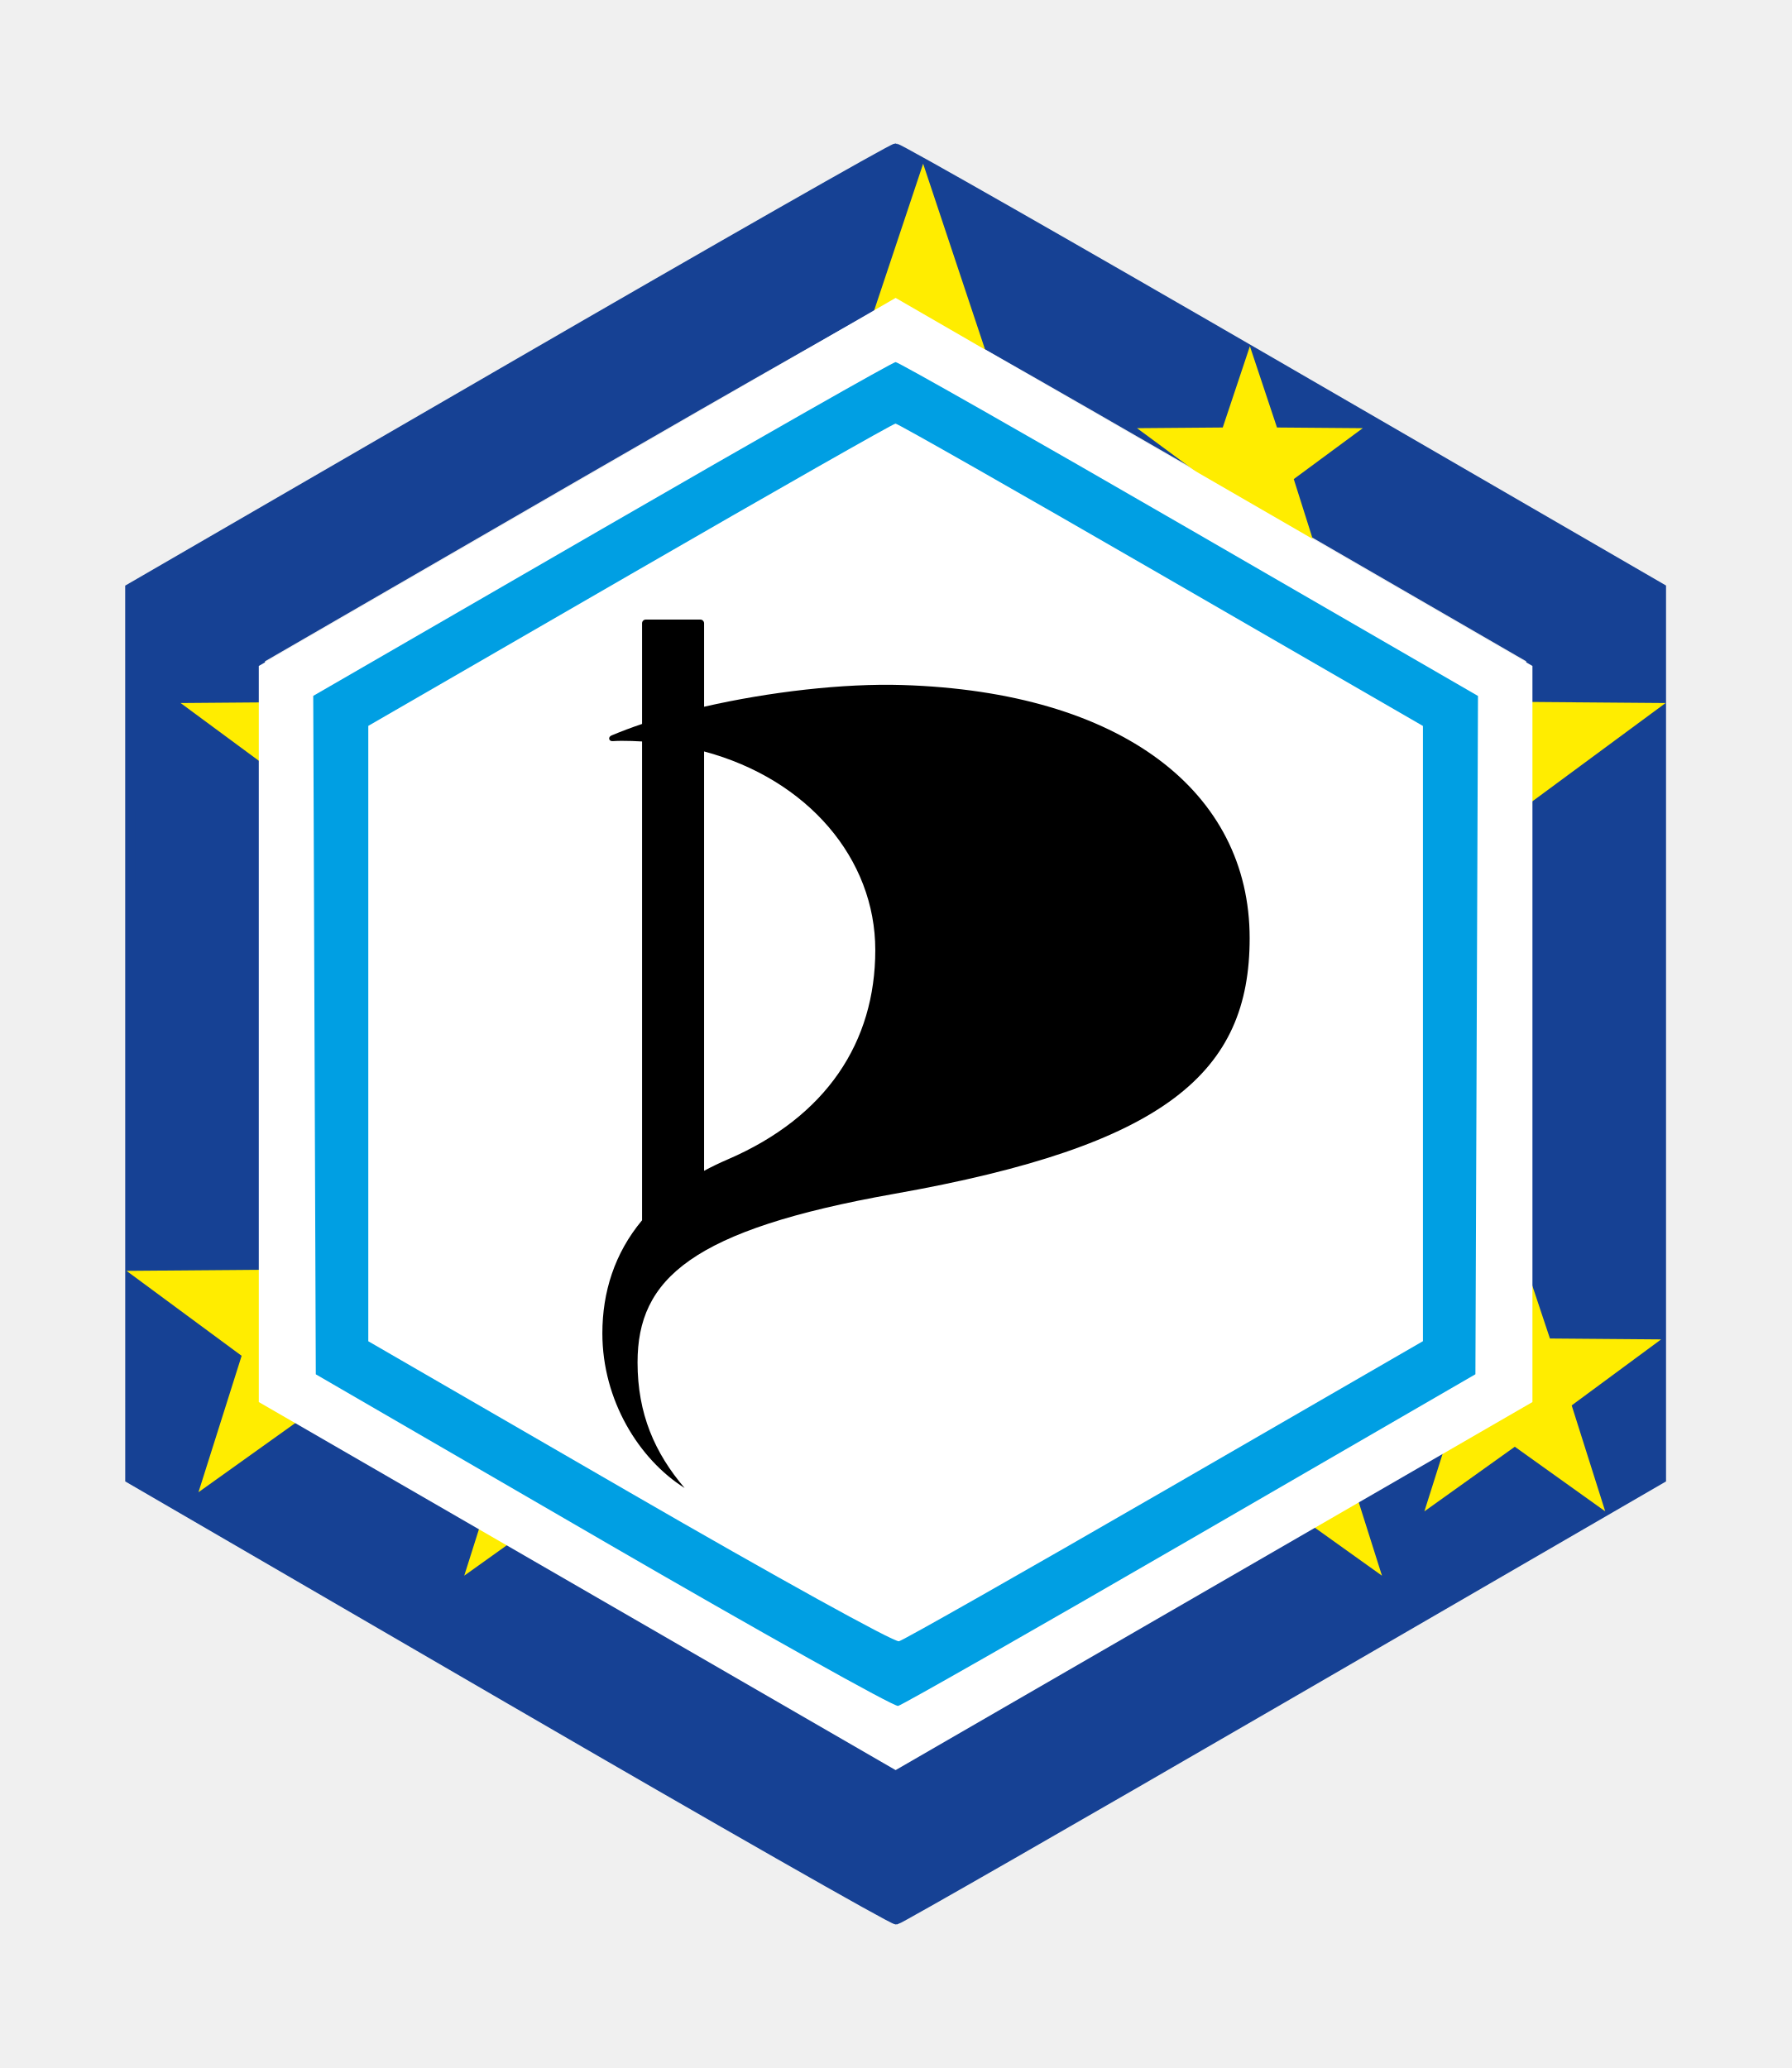
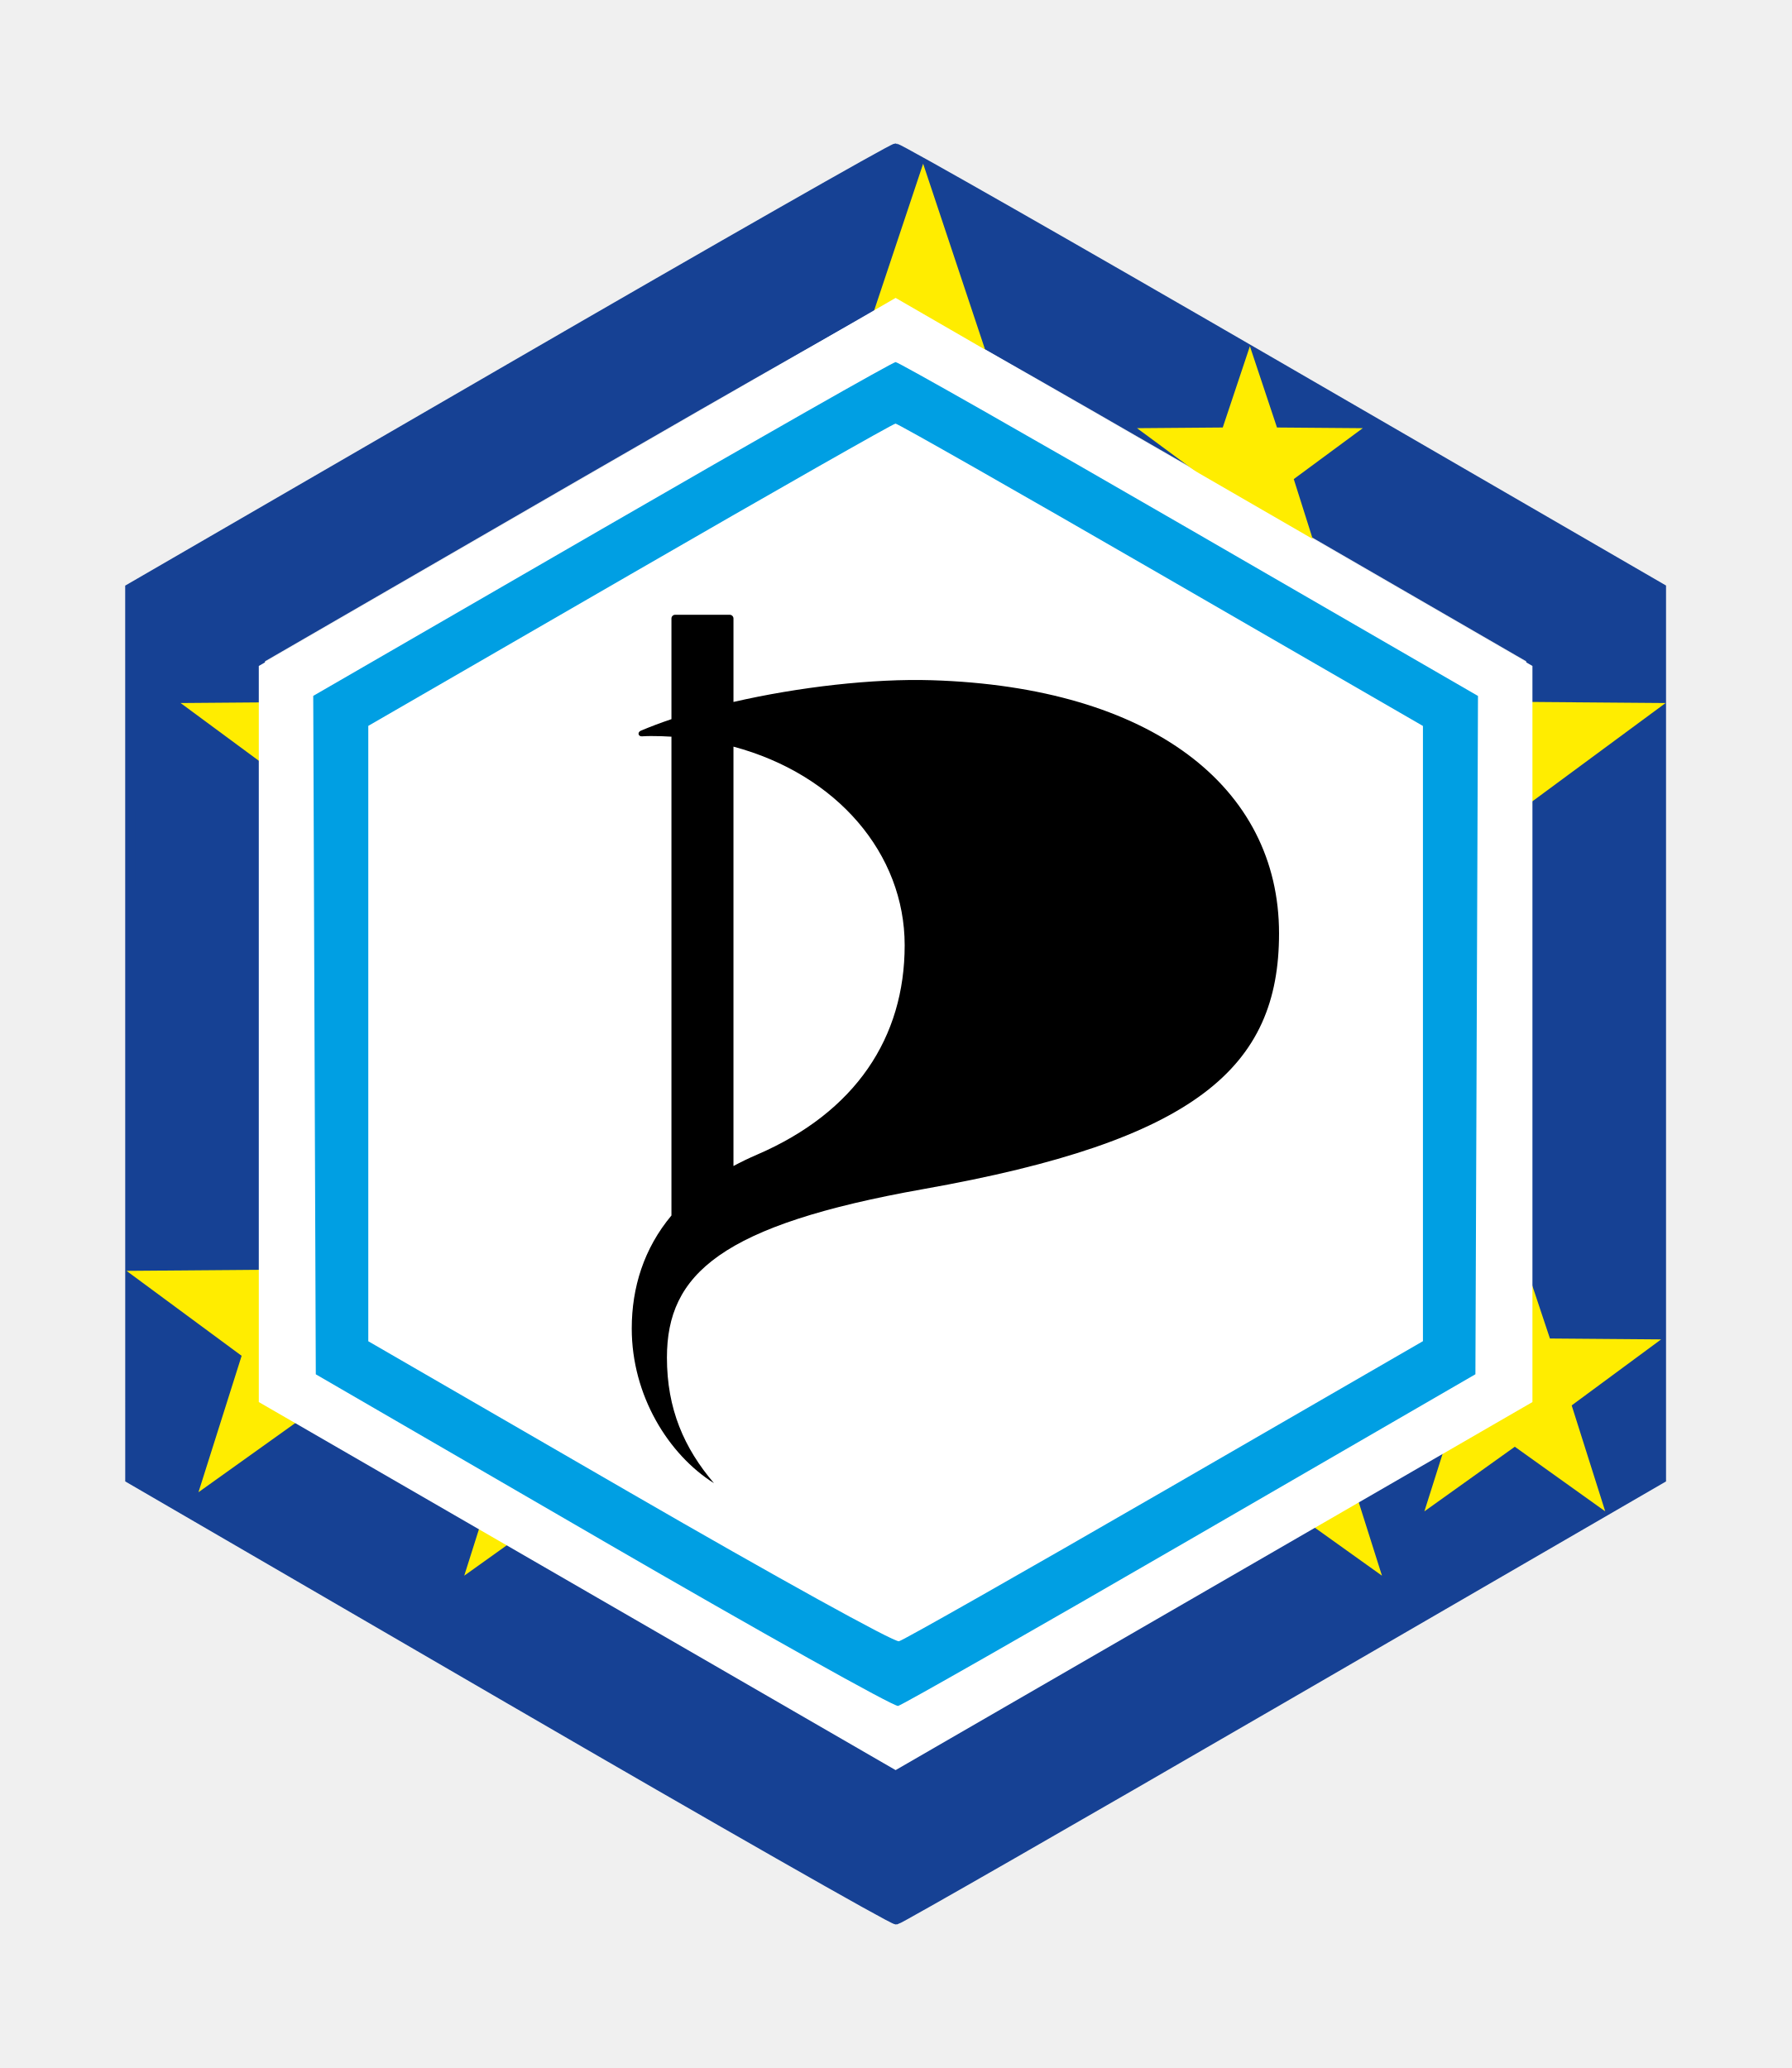
<svg xmlns="http://www.w3.org/2000/svg" version="1.1" id="svg4823" viewBox="0 0 181 209" height="209" width="181">
  <defs id="defs4825" />
  <g transform="translate(0,-843.3622)" id="layer1">
    <g transform="translate(-1.423881,1.060942)" id="g4861">
-       <path id="path4801" d="m 52.997,1014.061 -38.422,-22.328 -0.002,-44.98 -0.002,-44.98 38.378,-22.237 c 21.108,-12.23 38.65,-22.237 38.982,-22.237 0.332,0 17.87,10.004 38.974,22.232 l 38.371,22.232 -2e-5,44.985 -2e-5,44.985 -38.357,22.237 c -21.096,12.231 -38.614,22.278 -38.928,22.328 -0.314,0.05 -17.861,-9.957 -38.993,-22.237 z m 71.177,-11.686 31.747,-18.41 0.112,-37.558 0.112,-37.558 -31.819,-18.405 c -17.5,-10.123 -32.082,-18.405 -32.403,-18.405 -0.321,0 -14.903,8.282 -32.403,18.405 l -31.819,18.405 0.112,37.556 0.112,37.556 31.747,18.412 c 17.461,10.126 31.974,18.412 32.251,18.412 0.277,3e-4 14.79,-8.284 32.251,-18.409 z" style="opacity:1;fill:#164194;fill-opacity:1;stroke:#164194;stroke-width:0.994;stroke-opacity:1" />
-       <g id="g3490" transform="matrix(0.4700571,0,0,0.4700599,-87.41494,817.4553)">
-         <polygon style="fill:#ffed00" points="457.684,162.72 442.689,173.437 448.248,155.863 433.421,144.918 451.85,144.77 457.684,127.292 463.508,144.77 481.944,144.918 467.114,155.863 472.677,173.437 " id="polygon3492" />
+       <path style="opacity:1;fill:#ffffff;fill-opacity:1;stroke:none" id="path4713-9" d="m 156.274,983.998 -64.35,37.197 -64.35,-37.197 0,-74.393 64.35,-37.197 64.35,37.197 z" />
+       <path style="opacity:1;fill:#ffffff;fill-opacity:1;stroke:none" id="path4713-9-2-3" d="m 145.204,977.599 -53.28,30.798 -53.28,-30.798 0,-61.595 53.28,-30.798 53.28,30.798 z" />
+       <g transform="translate(0,5.1672516e-6)" id="g4861-5">
+         <path id="path4801" d="m 52.997,1014.061 -38.422,-22.328 -0.002,-44.98 -0.002,-44.98 38.378,-22.237 c 21.108,-12.23 38.65,-22.237 38.982,-22.237 0.332,0 17.87,10.004 38.974,22.232 l 38.371,22.232 -2e-5,44.985 -2e-5,44.985 -38.357,22.237 c -21.096,12.231 -38.614,22.278 -38.928,22.328 -0.314,0.05 -17.861,-9.957 -38.993,-22.237 z m 71.177,-11.686 31.747,-18.41 0.112,-37.558 0.112,-37.558 -31.819,-18.405 c -17.5,-10.123 -32.082,-18.405 -32.403,-18.405 -0.321,0 -14.903,8.282 -32.403,18.405 l -31.819,18.405 0.112,37.556 0.112,37.556 31.747,18.412 c 17.461,10.126 31.974,18.412 32.251,18.412 0.277,3e-4 14.79,-8.284 32.251,-18.409 z" style="opacity:1;fill:#164194;fill-opacity:1;stroke:#164194;stroke-width:0.994;stroke-opacity:1" />
+         <g id="g3490" transform="matrix(0.4700571,0,0,0.4700599,-87.41494,817.4553)">
+           <polygon style="fill:#ffed00" points="467.114,155.863 472.677,173.437 457.684,162.72 442.689,173.437 448.248,155.863 433.421,144.918 451.85,144.77 457.684,127.292 463.508,144.77 481.944,144.918 " id="polygon3492" />
+         </g>
+         <g id="g3490-3-1" transform="matrix(0.7844972,0,0,0.7845018,-325.8095,857.0501)">
+           <polygon style="fill:#ffed00" points="433.421,144.918 451.85,144.77 457.684,127.292 463.508,144.77 481.944,144.918 467.114,155.863 472.677,173.437 457.684,162.72 442.689,173.437 448.248,155.863 " id="polygon3492-2-4" />
+         </g>
+         <g id="g3490-3-17" transform="matrix(3.092395,0,0,3.092414,-1320.635,465.2068)">
+           <polygon style="fill:#ffed00" points="448.248,155.863 433.421,144.918 451.85,144.77 457.684,127.292 463.508,144.77 481.944,144.918 467.114,155.863 472.677,173.437 457.684,162.72 442.689,173.437 " id="polygon3492-2-7" />
+         </g>
+         <g id="g3490-3-3" transform="matrix(0.6093687,0,0,0.6093723,-124.4062,889.3571)">
+           <polygon style="fill:#ffed00" points="457.684,127.292 463.508,144.77 481.944,144.918 467.114,155.863 472.677,173.437 457.684,162.72 442.689,173.437 448.248,155.863 433.421,144.918 451.85,144.77 " id="polygon3492-2-5" />
+         </g>
+         <path d="m 224.351,389.821 -74.498,43.012 -74.498,-43.012 0,-86.023 74.498,-43.012 74.498,43.012 z" id="path4713-9-4" style="opacity:1;fill:#ffffff;fill-opacity:1;stroke:none" transform="matrix(0.8637728,0,0,0.8648017,-37.5149,646.8803)" />
+         <path d="m 224.351,389.821 -74.498,43.012 -74.498,-43.012 0,-86.023 74.498,-43.012 74.498,43.012 z" id="path4713-9-2-3-2" style="opacity:1;fill:#ffffff;fill-opacity:1;stroke:none" transform="matrix(0.7151797,0,0,0.7160317,-15.24781,698.4751)" />
+         <path id="path4803" d="m 62.377,998.037 -29.042,-16.843 -0.13,-34.282 -0.13,-34.282 29.171,-16.866 c 16.044,-9.276 29.399,-16.867 29.677,-16.869 0.278,-0.002 13.632,7.589 29.677,16.869 l 29.171,16.873 -0.13,34.276 -0.13,34.276 -28.789,16.674 c -15.834,9.171 -29.13,16.751 -29.547,16.846 -0.417,0.095 -13.826,-7.407 -29.799,-16.671 z m 56.782,-5.133 26.05,-15.058 0,-31.088 0,-31.088 -26.44,-15.278 C 104.228,891.989 92.143,885.113 91.915,885.113 c -0.228,0 -12.309,6.873 -26.846,15.274 l -26.43,15.274 0,31.096 0,31.096 26.39,15.266 c 14.875,8.605 26.759,15.174 27.235,15.054 0.465,-0.117 12.568,-6.988 26.895,-15.27 z" style="opacity:1;fill:#009fe3;fill-opacity:1;stroke:none" />
      </g>
-       <g id="g3490-3-1" transform="matrix(0.7844972,0,0,0.7845018,-325.8095,857.0501)">
-         <polygon style="fill:#ffed00" points="457.684,127.292 463.508,144.77 481.944,144.918 467.114,155.863 472.677,173.437 457.684,162.72 442.689,173.437 448.248,155.863 433.421,144.918 451.85,144.77 " id="polygon3492-2-4" />
+       <g id="g3504-5-4" transform="matrix(0.4920039,0,0,0.4920039,-92.92316,810.3204)">
+         <path id="path3506-3-1" d="m 383.135,204.728 c 45.095,1.401 71.316,21.923 71.316,52.016 0,27.513 -17.008,42.568 -72.991,52.5 -41.696,7.409 -52.725,17.462 -52.725,34.635 0,10.523 3.516,18.574 9.667,25.793 -9.366,-5.886 -16.893,-18.028 -16.893,-31.771 0,-8.442 2.494,-16.447 8.153,-23.223 l 0,-98.354 c -1.39,-0.09 -2.8,-0.131 -4.235,-0.131 -0.624,0 -1.233,0.028 -1.825,0.061 -0.766,0.051 -1,-0.835 -0.201,-1.172 1.935,-0.811 4.024,-1.607 6.261,-2.358 l 0,-20.674 c 0,-0.421 0.331,-0.767 0.765,-0.767 l 11.207,0 c 0.422,0 0.767,0.346 0.767,0.767 l 0,17.141 c 13.392,-3.075 28.708,-4.839 40.734,-4.463 M 342.4,304.515 c 1.521,-0.823 3.15,-1.606 4.85,-2.339 20.276,-8.74 30.313,-24.1 30.313,-43.009 0,-18.755 -13.859,-35.087 -35.163,-40.797 l 0,86.145 z" />
      </g>
-       <g id="g3490-3-17" transform="matrix(3.092395,0,0,3.092414,-1320.635,465.2068)">
-         <polygon style="fill:#ffed00" points="451.85,144.77 457.684,127.292 463.508,144.77 481.944,144.918 467.114,155.863 472.677,173.437 457.684,162.72 442.689,173.437 448.248,155.863 433.421,144.918 " id="polygon3492-2-7" />
-       </g>
-       <g id="g3490-3-3" transform="matrix(0.6093687,0,0,0.6093723,-124.4062,889.3571)">
-         <polygon style="fill:#ffed00" points="481.944,144.918 467.114,155.863 472.677,173.437 457.684,162.72 442.689,173.437 448.248,155.863 433.421,144.918 451.85,144.77 457.684,127.292 463.508,144.77 " id="polygon3492-2-5" />
-       </g>
-       <path transform="matrix(0.8637728,0,0,0.8648017,-37.5149,646.8803)" d="m 224.351,389.821 -74.498,43.012 -74.498,-43.012 0,-86.023 74.498,-43.012 74.498,43.012 z" id="path4713-9-4" style="opacity:1;fill:#ffffff;fill-opacity:1;stroke:none" />
-       <path transform="matrix(0.7151797,0,0,0.7160317,-15.24781,698.4751)" d="m 224.351,389.821 -74.498,43.012 -74.498,-43.012 0,-86.023 74.498,-43.012 74.498,43.012 z" id="path4713-9-2-3-2" style="opacity:1;fill:#ffffff;fill-opacity:1;stroke:none" />
-       <g transform="matrix(0.492001,0,0,0.4920039,-95.89123,810.8052)" id="g3504-5-4-2">
-         <path d="m 383.135,204.728 c 45.095,1.401 71.316,21.923 71.316,52.016 0,27.513 -17.008,42.568 -72.991,52.5 -41.696,7.409 -52.725,17.462 -52.725,34.635 0,10.523 3.516,18.574 9.667,25.793 -9.366,-5.886 -16.893,-18.028 -16.893,-31.771 0,-8.442 2.494,-16.447 8.153,-23.223 l 0,-98.354 c -1.39,-0.09 -2.8,-0.131 -4.235,-0.131 -0.624,0 -1.233,0.028 -1.825,0.061 -0.766,0.051 -1,-0.835 -0.201,-1.172 1.935,-0.811 4.024,-1.607 6.261,-2.358 l 0,-20.674 c 0,-0.421 0.331,-0.767 0.765,-0.767 l 11.207,0 c 0.422,0 0.767,0.346 0.767,0.767 l 0,17.141 c 13.392,-3.075 28.708,-4.839 40.734,-4.463 M 342.4,304.515 c 1.521,-0.823 3.15,-1.606 4.85,-2.339 20.276,-8.74 30.313,-24.1 30.313,-43.009 0,-18.755 -13.859,-35.087 -35.163,-40.797 l 0,86.145 z" id="path3506-3-1-9" />
-       </g>
-       <path id="path4803" d="m 62.377,998.037 -29.042,-16.843 -0.13,-34.282 -0.13,-34.282 29.171,-16.866 c 16.044,-9.276 29.399,-16.867 29.677,-16.869 0.278,-0.002 13.632,7.589 29.677,16.869 l 29.171,16.873 -0.13,34.276 -0.13,34.276 -28.789,16.674 c -15.834,9.171 -29.13,16.751 -29.547,16.846 -0.417,0.095 -13.826,-7.407 -29.799,-16.671 z m 56.782,-5.133 26.05,-15.058 0,-31.088 0,-31.088 -26.44,-15.278 C 104.228,891.989 92.143,885.113 91.915,885.113 c -0.228,0 -12.309,6.873 -26.846,15.274 l -26.43,15.274 0,31.096 0,31.096 26.39,15.266 c 14.875,8.605 26.759,15.174 27.235,15.054 0.465,-0.117 12.568,-6.988 26.895,-15.27 z" style="opacity:1;fill:#009fe3;fill-opacity:1;stroke:none" />
    </g>
  </g>
</svg>
